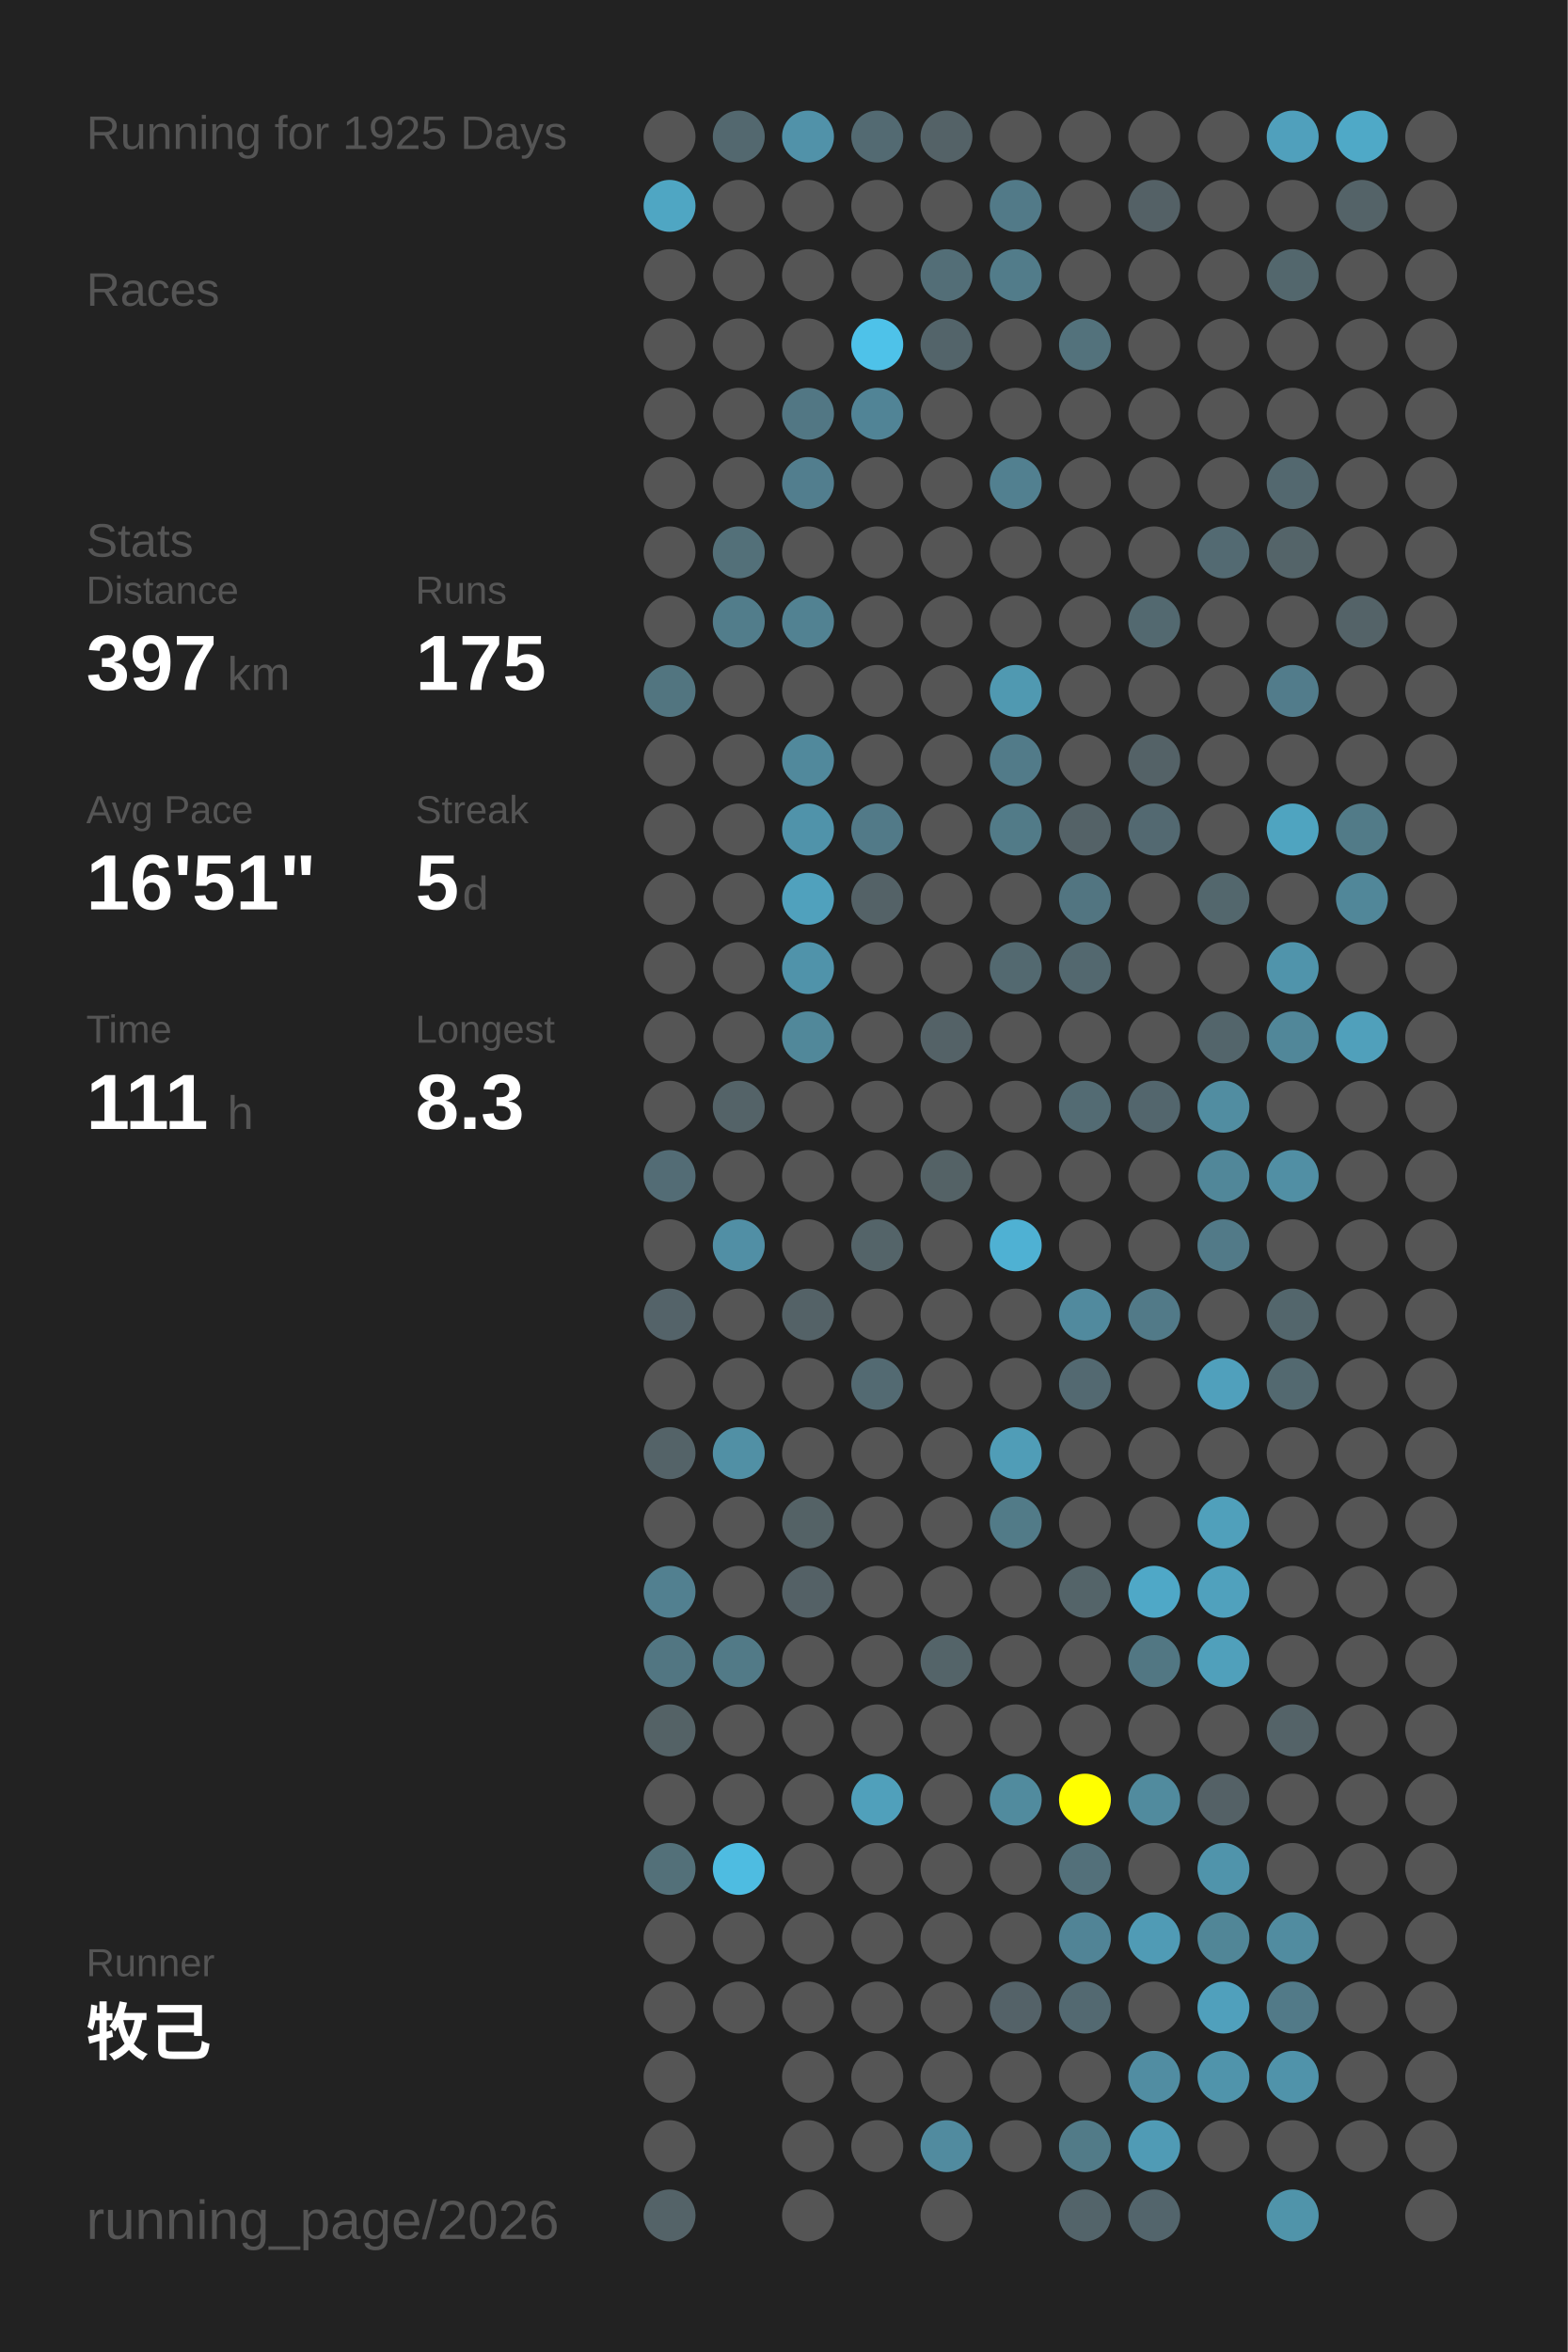
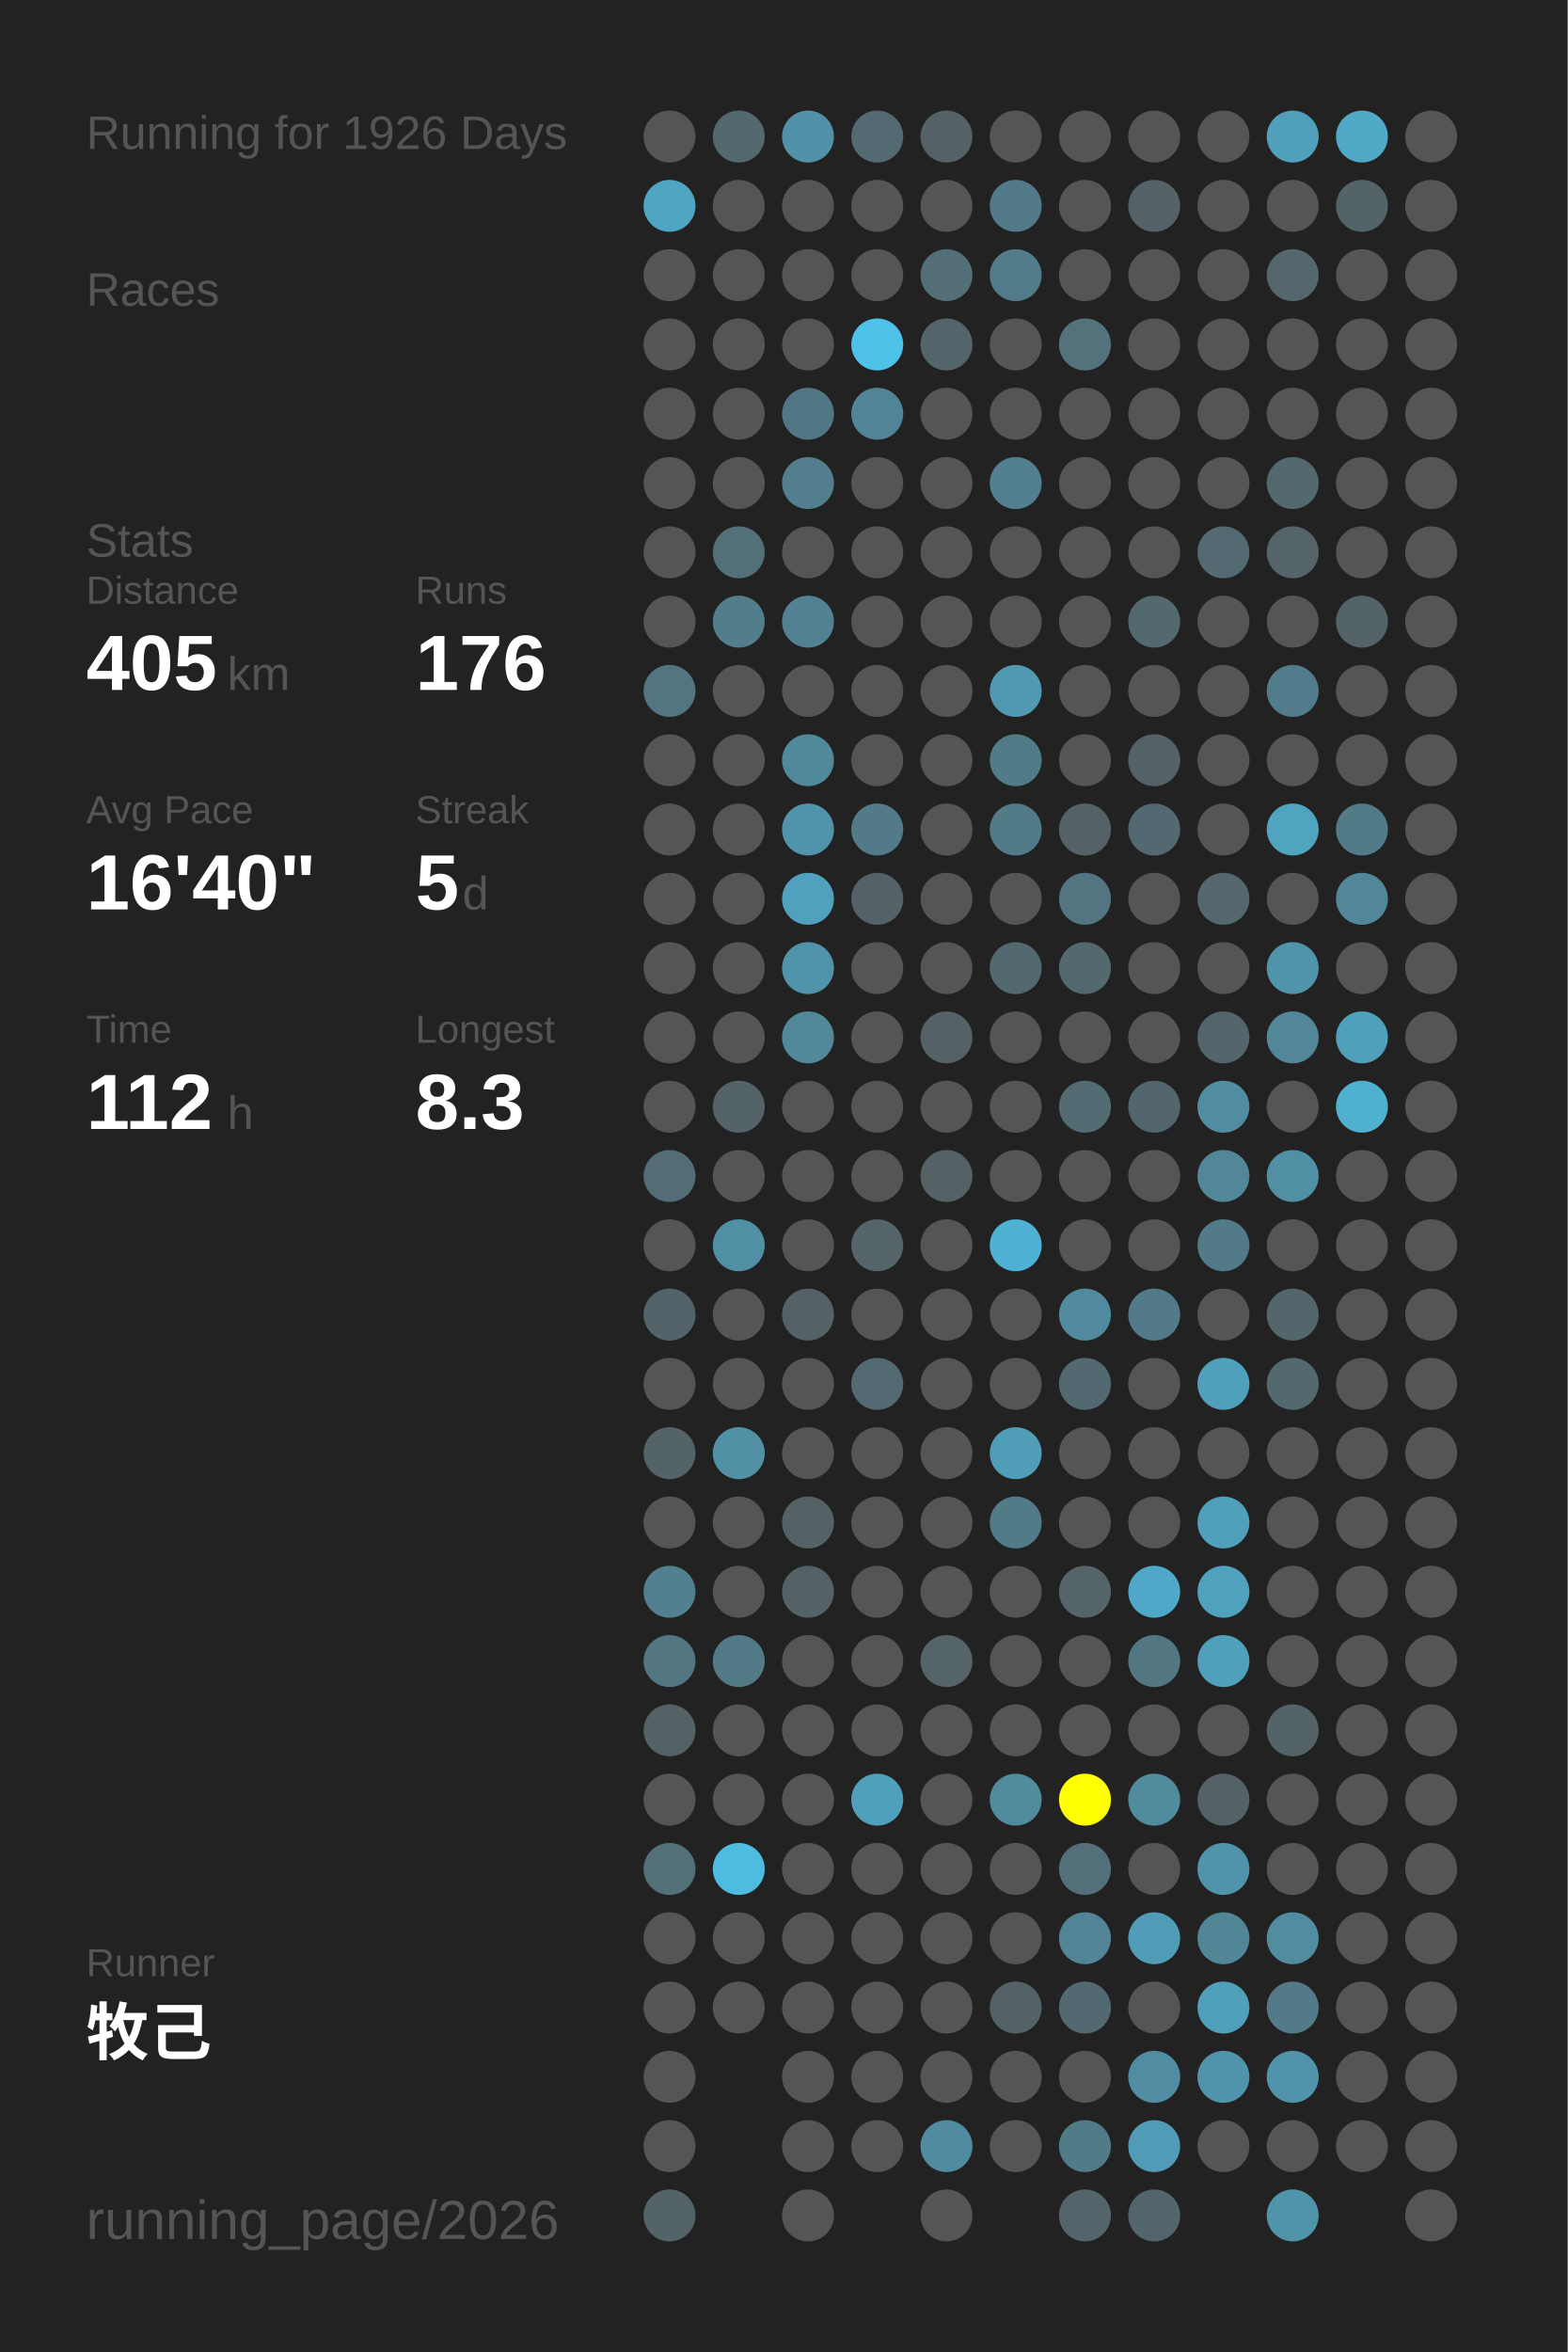
<svg xmlns="http://www.w3.org/2000/svg" baseProfile="full" height="300mm" version="1.1" viewBox="0,0,200,300" width="200mm">
  <defs />
  <rect fill="#222222" height="300" width="200" x="0" y="0" />
-   <text fill="#555555" style="font-size:6px; font-family:Arial;" x="11" y="19">Running for 1925 Days</text>
+   <text fill="#555555" style="font-size:6px; font-family:Arial;" x="11" y="19">Running for 1926 Days</text>
  <text fill="#555555" style="font-size:6px; font-family:Arial;" x="11" y="39">Races</text>
  <text fill="#555555" style="font-size:6px; font-family:Arial;" x="11" y="71">Stats</text>
  <text fill="#555555" style="font-size:5px; font-family:Arial;" x="11" y="77">Distance</text>
-   <text fill="#FFFFFF" style="font-size:10px; font-family:Arial; font-weight:bold;" x="11" y="88">397</text>
+   <text fill="#FFFFFF" style="font-size:10px; font-family:Arial; font-weight:bold;" x="11" y="88">405</text>
  <text fill="#555555" style="font-size:6px; font-family:Arial;" x="29" y="88">km</text>
  <text fill="#555555" style="font-size:5px; font-family:Arial;" x="53" y="77">Runs</text>
-   <text fill="#FFFFFF" style="font-size:10px; font-family:Arial; font-weight:bold;" x="53" y="88">175</text>
+   <text fill="#FFFFFF" style="font-size:10px; font-family:Arial; font-weight:bold;" x="53" y="88">176</text>
  <text fill="#555555" style="font-size:5px; font-family:Arial;" x="11" y="105">Avg Pace</text>
-   <text fill="#FFFFFF" style="font-size:10px; font-family:Arial; font-weight:bold;" x="11" y="116">16'51"</text>
+   <text fill="#FFFFFF" style="font-size:10px; font-family:Arial; font-weight:bold;" x="11" y="116">16'40"</text>
  <text fill="#555555" style="font-size:5px; font-family:Arial;" x="53" y="105">Streak</text>
  <text fill="#FFFFFF" style="font-size:10px; font-family:Arial; font-weight:bold;" x="53" y="116">5</text>
  <text fill="#555555" style="font-size:6px; font-family:Arial;" x="59" y="116">d</text>
  <text fill="#555555" style="font-size:5px; font-family:Arial;" x="11" y="133">Time</text>
-   <text fill="#FFFFFF" style="font-size:10px; font-family:Arial; font-weight:bold;" x="11" y="144">111</text>
+   <text fill="#FFFFFF" style="font-size:10px; font-family:Arial; font-weight:bold;" x="11" y="144">112</text>
  <text fill="#555555" style="font-size:6px; font-family:Arial;" x="29" y="144">h</text>
  <text fill="#555555" style="font-size:5px; font-family:Arial;" x="53" y="133">Longest</text>
  <text fill="#FFFFFF" style="font-size:10px; font-family:Arial; font-weight:bold;" x="53" y="144">8.3</text>
  <text fill="#555555" style="font-size:5px; font-family:Arial;" x="11" y="252.065">Runner</text>
  <text fill="#FFFFFF" style="font-size:8px; font-family:Arial; font-weight:bold;" x="11" y="262.065">牧己</text>
  <text fill="#555555" style="font-size:7px; font-family:Arial;" x="11" y="285.581">running_page/2026</text>
  <circle cx="85.417" cy="17.419" fill="#555555" r="3.312" />
  <circle cx="85.417" cy="26.258" fill="#4fa6c3" r="3.312" />
  <circle cx="85.417" cy="35.097" fill="#555555" r="3.312" />
  <circle cx="85.417" cy="43.935" fill="#555555" r="3.312" />
  <circle cx="85.417" cy="52.774" fill="#555555" r="3.312" />
  <circle cx="85.417" cy="61.613" fill="#555555" r="3.312" />
  <circle cx="85.417" cy="70.452" fill="#555555" r="3.312" />
  <circle cx="85.417" cy="79.29" fill="#555555" r="3.312" />
  <circle cx="85.417" cy="88.129" fill="#527580" r="3.312" />
  <circle cx="85.417" cy="96.968" fill="#555555" r="3.312" />
  <circle cx="85.417" cy="105.806" fill="#555555" r="3.312" />
  <circle cx="85.417" cy="114.645" fill="#555555" r="3.312" />
  <circle cx="85.417" cy="123.484" fill="#555555" r="3.312" />
  <circle cx="85.417" cy="132.323" fill="#555555" r="3.312" />
  <circle cx="85.417" cy="141.161" fill="#555555" r="3.312" />
  <circle cx="85.417" cy="150" fill="#536c75" r="3.312" />
  <circle cx="85.417" cy="158.839" fill="#555555" r="3.312" />
  <circle cx="85.417" cy="167.677" fill="#546369" r="3.312" />
  <circle cx="85.417" cy="176.516" fill="#555555" r="3.312" />
  <circle cx="85.417" cy="185.355" fill="#546368" r="3.312" />
  <circle cx="85.417" cy="194.194" fill="#555555" r="3.312" />
  <circle cx="85.417" cy="203.032" fill="#528090" r="3.312" />
  <circle cx="85.417" cy="211.871" fill="#527682" r="3.312" />
  <circle cx="85.417" cy="220.71" fill="#546266" r="3.312" />
  <circle cx="85.417" cy="229.548" fill="#555555" r="3.312" />
  <circle cx="85.417" cy="238.387" fill="#537079" r="3.312" />
  <circle cx="85.417" cy="247.226" fill="#555555" r="3.312" />
  <circle cx="85.417" cy="256.065" fill="#555555" r="3.312" />
  <circle cx="85.417" cy="264.903" fill="#555555" r="3.312" />
  <circle cx="85.417" cy="273.742" fill="#555555" r="3.312" />
  <circle cx="85.417" cy="282.581" fill="#546368" r="3.312" />
  <circle cx="94.25" cy="17.419" fill="#53686f" r="3.312" />
  <circle cx="94.25" cy="26.258" fill="#555555" r="3.312" />
  <circle cx="94.25" cy="35.097" fill="#555555" r="3.312" />
  <circle cx="94.25" cy="43.935" fill="#555555" r="3.312" />
  <circle cx="94.25" cy="52.774" fill="#555555" r="3.312" />
  <circle cx="94.25" cy="61.613" fill="#555555" r="3.312" />
  <circle cx="94.25" cy="70.452" fill="#537079" r="3.312" />
  <circle cx="94.25" cy="79.29" fill="#527d8b" r="3.312" />
  <circle cx="94.25" cy="88.129" fill="#555555" r="3.312" />
  <circle cx="94.25" cy="96.968" fill="#555555" r="3.312" />
  <circle cx="94.25" cy="105.806" fill="#555555" r="3.312" />
  <circle cx="94.25" cy="114.645" fill="#555555" r="3.312" />
  <circle cx="94.25" cy="123.484" fill="#555555" r="3.312" />
  <circle cx="94.25" cy="132.323" fill="#555555" r="3.312" />
  <circle cx="94.25" cy="141.161" fill="#546368" r="3.312" />
  <circle cx="94.25" cy="150" fill="#555555" r="3.312" />
  <circle cx="94.25" cy="158.839" fill="#518fa5" r="3.312" />
  <circle cx="94.25" cy="167.677" fill="#555555" r="3.312" />
  <circle cx="94.25" cy="176.516" fill="#555555" r="3.312" />
  <circle cx="94.25" cy="185.355" fill="#5190a5" r="3.312" />
  <circle cx="94.25" cy="194.194" fill="#555555" r="3.312" />
  <circle cx="94.25" cy="203.032" fill="#555555" r="3.312" />
  <circle cx="94.25" cy="211.871" fill="#527a87" r="3.312" />
  <circle cx="94.25" cy="220.71" fill="#555555" r="3.312" />
  <circle cx="94.25" cy="229.548" fill="#555555" r="3.312" />
  <circle cx="94.25" cy="238.387" fill="#4ebce1" r="3.312" />
  <circle cx="94.25" cy="247.226" fill="#555555" r="3.312" />
  <circle cx="94.25" cy="256.065" fill="#555555" r="3.312" />
  <circle cx="103.083" cy="17.419" fill="#5192a9" r="3.312" />
  <circle cx="103.083" cy="26.258" fill="#555555" r="3.312" />
  <circle cx="103.083" cy="35.097" fill="#555555" r="3.312" />
  <circle cx="103.083" cy="43.935" fill="#555555" r="3.312" />
  <circle cx="103.083" cy="52.774" fill="#527784" r="3.312" />
  <circle cx="103.083" cy="61.613" fill="#527e8e" r="3.312" />
  <circle cx="103.083" cy="70.452" fill="#555555" r="3.312" />
  <circle cx="103.083" cy="79.29" fill="#528292" r="3.312" />
  <circle cx="103.083" cy="88.129" fill="#555555" r="3.312" />
  <circle cx="103.083" cy="96.968" fill="#51899c" r="3.312" />
  <circle cx="103.083" cy="105.806" fill="#5093aa" r="3.312" />
  <circle cx="103.083" cy="114.645" fill="#50a1bd" r="3.312" />
  <circle cx="103.083" cy="123.484" fill="#5093aa" r="3.312" />
  <circle cx="103.083" cy="132.323" fill="#51889a" r="3.312" />
  <circle cx="103.083" cy="141.161" fill="#555555" r="3.312" />
  <circle cx="103.083" cy="150" fill="#555555" r="3.312" />
  <circle cx="103.083" cy="158.839" fill="#555555" r="3.312" />
  <circle cx="103.083" cy="167.677" fill="#546267" r="3.312" />
  <circle cx="103.083" cy="176.516" fill="#555555" r="3.312" />
  <circle cx="103.083" cy="185.355" fill="#555555" r="3.312" />
  <circle cx="103.083" cy="194.194" fill="#546266" r="3.312" />
  <circle cx="103.083" cy="203.032" fill="#546166" r="3.312" />
  <circle cx="103.083" cy="211.871" fill="#555555" r="3.312" />
  <circle cx="103.083" cy="220.71" fill="#555555" r="3.312" />
  <circle cx="103.083" cy="229.548" fill="#555555" r="3.312" />
  <circle cx="103.083" cy="238.387" fill="#555555" r="3.312" />
  <circle cx="103.083" cy="247.226" fill="#555555" r="3.312" />
  <circle cx="103.083" cy="256.065" fill="#555555" r="3.312" />
  <circle cx="103.083" cy="264.903" fill="#555555" r="3.312" />
  <circle cx="103.083" cy="273.742" fill="#555555" r="3.312" />
  <circle cx="103.083" cy="282.581" fill="#555555" r="3.312" />
  <circle cx="111.917" cy="17.419" fill="#536a72" r="3.312" />
  <circle cx="111.917" cy="26.258" fill="#555555" r="3.312" />
  <circle cx="111.917" cy="35.097" fill="#555555" r="3.312" />
  <circle cx="111.917" cy="43.935" fill="#4ec2e9" r="3.312" />
  <circle cx="111.917" cy="52.774" fill="#518496" r="3.312" />
  <circle cx="111.917" cy="61.613" fill="#555555" r="3.312" />
  <circle cx="111.917" cy="70.452" fill="#555555" r="3.312" />
  <circle cx="111.917" cy="79.29" fill="#555555" r="3.312" />
  <circle cx="111.917" cy="88.129" fill="#555555" r="3.312" />
  <circle cx="111.917" cy="96.968" fill="#555555" r="3.312" />
  <circle cx="111.917" cy="105.806" fill="#527a88" r="3.312" />
  <circle cx="111.917" cy="114.645" fill="#546267" r="3.312" />
  <circle cx="111.917" cy="123.484" fill="#555555" r="3.312" />
  <circle cx="111.917" cy="132.323" fill="#555555" r="3.312" />
  <circle cx="111.917" cy="141.161" fill="#555555" r="3.312" />
  <circle cx="111.917" cy="150" fill="#555555" r="3.312" />
  <circle cx="111.917" cy="158.839" fill="#546469" r="3.312" />
  <circle cx="111.917" cy="167.677" fill="#555555" r="3.312" />
  <circle cx="111.917" cy="176.516" fill="#536a72" r="3.312" />
  <circle cx="111.917" cy="185.355" fill="#555555" r="3.312" />
  <circle cx="111.917" cy="194.194" fill="#555555" r="3.312" />
  <circle cx="111.917" cy="203.032" fill="#555555" r="3.312" />
  <circle cx="111.917" cy="211.871" fill="#555555" r="3.312" />
  <circle cx="111.917" cy="220.71" fill="#555555" r="3.312" />
  <circle cx="111.917" cy="229.548" fill="#50a0bb" r="3.312" />
  <circle cx="111.917" cy="238.387" fill="#555555" r="3.312" />
  <circle cx="111.917" cy="247.226" fill="#555555" r="3.312" />
  <circle cx="111.917" cy="256.065" fill="#555555" r="3.312" />
  <circle cx="111.917" cy="264.903" fill="#555555" r="3.312" />
  <circle cx="111.917" cy="273.742" fill="#555555" r="3.312" />
  <circle cx="120.75" cy="17.419" fill="#546267" r="3.312" />
  <circle cx="120.75" cy="26.258" fill="#555555" r="3.312" />
  <circle cx="120.75" cy="35.097" fill="#536e77" r="3.312" />
  <circle cx="120.75" cy="43.935" fill="#53646a" r="3.312" />
  <circle cx="120.75" cy="52.774" fill="#555555" r="3.312" />
  <circle cx="120.75" cy="61.613" fill="#555555" r="3.312" />
  <circle cx="120.75" cy="70.452" fill="#555555" r="3.312" />
  <circle cx="120.75" cy="79.29" fill="#555555" r="3.312" />
  <circle cx="120.75" cy="88.129" fill="#555555" r="3.312" />
  <circle cx="120.75" cy="96.968" fill="#555555" r="3.312" />
  <circle cx="120.75" cy="105.806" fill="#555555" r="3.312" />
  <circle cx="120.75" cy="114.645" fill="#555555" r="3.312" />
  <circle cx="120.75" cy="123.484" fill="#555555" r="3.312" />
  <circle cx="120.75" cy="132.323" fill="#546267" r="3.312" />
  <circle cx="120.75" cy="141.161" fill="#555555" r="3.312" />
  <circle cx="120.75" cy="150" fill="#546266" r="3.312" />
  <circle cx="120.75" cy="158.839" fill="#555555" r="3.312" />
  <circle cx="120.75" cy="167.677" fill="#555555" r="3.312" />
  <circle cx="120.75" cy="176.516" fill="#555555" r="3.312" />
  <circle cx="120.75" cy="185.355" fill="#555555" r="3.312" />
  <circle cx="120.75" cy="194.194" fill="#555555" r="3.312" />
  <circle cx="120.75" cy="203.032" fill="#555555" r="3.312" />
  <circle cx="120.75" cy="211.871" fill="#546469" r="3.312" />
  <circle cx="120.75" cy="220.71" fill="#555555" r="3.312" />
  <circle cx="120.75" cy="229.548" fill="#555555" r="3.312" />
  <circle cx="120.75" cy="238.387" fill="#555555" r="3.312" />
  <circle cx="120.75" cy="247.226" fill="#555555" r="3.312" />
  <circle cx="120.75" cy="256.065" fill="#555555" r="3.312" />
  <circle cx="120.75" cy="264.903" fill="#555555" r="3.312" />
  <circle cx="120.75" cy="273.742" fill="#518b9f" r="3.312" />
  <circle cx="120.75" cy="282.581" fill="#555555" r="3.312" />
  <circle cx="129.583" cy="17.419" fill="#555555" r="3.312" />
  <circle cx="129.583" cy="26.258" fill="#527a88" r="3.312" />
  <circle cx="129.583" cy="35.097" fill="#527c8a" r="3.312" />
  <circle cx="129.583" cy="43.935" fill="#555555" r="3.312" />
  <circle cx="129.583" cy="52.774" fill="#555555" r="3.312" />
  <circle cx="129.583" cy="61.613" fill="#528090" r="3.312" />
  <circle cx="129.583" cy="70.452" fill="#555555" r="3.312" />
  <circle cx="129.583" cy="79.29" fill="#555555" r="3.312" />
  <circle cx="129.583" cy="88.129" fill="#5099b1" r="3.312" />
  <circle cx="129.583" cy="96.968" fill="#527b89" r="3.312" />
  <circle cx="129.583" cy="105.806" fill="#527b88" r="3.312" />
  <circle cx="129.583" cy="114.645" fill="#555555" r="3.312" />
  <circle cx="129.583" cy="123.484" fill="#536970" r="3.312" />
  <circle cx="129.583" cy="132.323" fill="#555555" r="3.312" />
  <circle cx="129.583" cy="141.161" fill="#555555" r="3.312" />
  <circle cx="129.583" cy="150" fill="#555555" r="3.312" />
  <circle cx="129.583" cy="158.839" fill="#4fb1d3" r="3.312" />
  <circle cx="129.583" cy="167.677" fill="#555555" r="3.312" />
  <circle cx="129.583" cy="176.516" fill="#555555" r="3.312" />
  <circle cx="129.583" cy="185.355" fill="#509db7" r="3.312" />
  <circle cx="129.583" cy="194.194" fill="#527b88" r="3.312" />
  <circle cx="129.583" cy="203.032" fill="#555555" r="3.312" />
  <circle cx="129.583" cy="211.871" fill="#555555" r="3.312" />
  <circle cx="129.583" cy="220.71" fill="#555555" r="3.312" />
  <circle cx="129.583" cy="229.548" fill="#518b9e" r="3.312" />
  <circle cx="129.583" cy="238.387" fill="#555555" r="3.312" />
  <circle cx="129.583" cy="247.226" fill="#555555" r="3.312" />
  <circle cx="129.583" cy="256.065" fill="#546268" r="3.312" />
  <circle cx="129.583" cy="264.903" fill="#555555" r="3.312" />
  <circle cx="129.583" cy="273.742" fill="#555555" r="3.312" />
  <circle cx="138.417" cy="17.419" fill="#555555" r="3.312" />
  <circle cx="138.417" cy="26.258" fill="#555555" r="3.312" />
  <circle cx="138.417" cy="35.097" fill="#555555" r="3.312" />
  <circle cx="138.417" cy="43.935" fill="#53727c" r="3.312" />
  <circle cx="138.417" cy="52.774" fill="#555555" r="3.312" />
  <circle cx="138.417" cy="61.613" fill="#555555" r="3.312" />
  <circle cx="138.417" cy="70.452" fill="#555555" r="3.312" />
  <circle cx="138.417" cy="79.29" fill="#555555" r="3.312" />
  <circle cx="138.417" cy="88.129" fill="#555555" r="3.312" />
  <circle cx="138.417" cy="96.968" fill="#555555" r="3.312" />
  <circle cx="138.417" cy="105.806" fill="#546267" r="3.312" />
  <circle cx="138.417" cy="114.645" fill="#527581" r="3.312" />
  <circle cx="138.417" cy="123.484" fill="#53686f" r="3.312" />
  <circle cx="138.417" cy="132.323" fill="#555555" r="3.312" />
  <circle cx="138.417" cy="141.161" fill="#536b73" r="3.312" />
  <circle cx="138.417" cy="150" fill="#555555" r="3.312" />
  <circle cx="138.417" cy="158.839" fill="#555555" r="3.312" />
  <circle cx="138.417" cy="167.677" fill="#518a9e" r="3.312" />
  <circle cx="138.417" cy="176.516" fill="#536971" r="3.312" />
  <circle cx="138.417" cy="185.355" fill="#555555" r="3.312" />
  <circle cx="138.417" cy="194.194" fill="#555555" r="3.312" />
  <circle cx="138.417" cy="203.032" fill="#546469" r="3.312" />
  <circle cx="138.417" cy="211.871" fill="#555555" r="3.312" />
  <circle cx="138.417" cy="220.71" fill="#555555" r="3.312" />
  <circle cx="138.417" cy="229.548" fill="#FFFF00" r="3.312" />
  <circle cx="138.417" cy="238.387" fill="#53707a" r="3.312" />
  <circle cx="138.417" cy="247.226" fill="#518496" r="3.312" />
  <circle cx="138.417" cy="256.065" fill="#536971" r="3.312" />
  <circle cx="138.417" cy="264.903" fill="#555555" r="3.312" />
  <circle cx="138.417" cy="273.742" fill="#527b88" r="3.312" />
  <circle cx="138.417" cy="282.581" fill="#53646a" r="3.312" />
  <circle cx="147.25" cy="17.419" fill="#555555" r="3.312" />
  <circle cx="147.25" cy="26.258" fill="#546166" r="3.312" />
  <circle cx="147.25" cy="35.097" fill="#555555" r="3.312" />
  <circle cx="147.25" cy="43.935" fill="#555555" r="3.312" />
  <circle cx="147.25" cy="52.774" fill="#555555" r="3.312" />
  <circle cx="147.25" cy="61.613" fill="#555555" r="3.312" />
  <circle cx="147.25" cy="70.452" fill="#555555" r="3.312" />
  <circle cx="147.25" cy="79.29" fill="#536970" r="3.312" />
  <circle cx="147.25" cy="88.129" fill="#555555" r="3.312" />
  <circle cx="147.25" cy="96.968" fill="#546267" r="3.312" />
  <circle cx="147.25" cy="105.806" fill="#536971" r="3.312" />
  <circle cx="147.25" cy="114.645" fill="#555555" r="3.312" />
  <circle cx="147.25" cy="123.484" fill="#555555" r="3.312" />
  <circle cx="147.25" cy="132.323" fill="#555555" r="3.312" />
  <circle cx="147.25" cy="141.161" fill="#53666d" r="3.312" />
  <circle cx="147.25" cy="150" fill="#555555" r="3.312" />
  <circle cx="147.25" cy="158.839" fill="#555555" r="3.312" />
  <circle cx="147.25" cy="167.677" fill="#527a88" r="3.312" />
  <circle cx="147.25" cy="176.516" fill="#555555" r="3.312" />
  <circle cx="147.25" cy="185.355" fill="#555555" r="3.312" />
  <circle cx="147.25" cy="194.194" fill="#555555" r="3.312" />
  <circle cx="147.25" cy="203.032" fill="#4fa8c7" r="3.312" />
  <circle cx="147.25" cy="211.871" fill="#527783" r="3.312" />
  <circle cx="147.25" cy="220.71" fill="#555555" r="3.312" />
  <circle cx="147.25" cy="229.548" fill="#518b9e" r="3.312" />
  <circle cx="147.25" cy="238.387" fill="#555555" r="3.312" />
  <circle cx="147.25" cy="247.226" fill="#509bb5" r="3.312" />
  <circle cx="147.25" cy="256.065" fill="#555555" r="3.312" />
  <circle cx="147.25" cy="264.903" fill="#518da2" r="3.312" />
  <circle cx="147.25" cy="273.742" fill="#509bb5" r="3.312" />
  <circle cx="147.25" cy="282.581" fill="#53656c" r="3.312" />
  <circle cx="156.083" cy="17.419" fill="#555555" r="3.312" />
  <circle cx="156.083" cy="26.258" fill="#555555" r="3.312" />
  <circle cx="156.083" cy="35.097" fill="#555555" r="3.312" />
  <circle cx="156.083" cy="43.935" fill="#555555" r="3.312" />
  <circle cx="156.083" cy="52.774" fill="#555555" r="3.312" />
  <circle cx="156.083" cy="61.613" fill="#555555" r="3.312" />
  <circle cx="156.083" cy="70.452" fill="#536a72" r="3.312" />
  <circle cx="156.083" cy="79.29" fill="#555555" r="3.312" />
  <circle cx="156.083" cy="88.129" fill="#555555" r="3.312" />
  <circle cx="156.083" cy="96.968" fill="#555555" r="3.312" />
  <circle cx="156.083" cy="105.806" fill="#555555" r="3.312" />
  <circle cx="156.083" cy="114.645" fill="#53676d" r="3.312" />
  <circle cx="156.083" cy="123.484" fill="#555555" r="3.312" />
  <circle cx="156.083" cy="132.323" fill="#53656b" r="3.312" />
  <circle cx="156.083" cy="141.161" fill="#518da1" r="3.312" />
  <circle cx="156.083" cy="150" fill="#518799" r="3.312" />
  <circle cx="156.083" cy="158.839" fill="#527a88" r="3.312" />
  <circle cx="156.083" cy="167.677" fill="#555555" r="3.312" />
  <circle cx="156.083" cy="176.516" fill="#50a0bc" r="3.312" />
  <circle cx="156.083" cy="185.355" fill="#555555" r="3.312" />
  <circle cx="156.083" cy="194.194" fill="#50a0bb" r="3.312" />
  <circle cx="156.083" cy="203.032" fill="#50a1bd" r="3.312" />
  <circle cx="156.083" cy="211.871" fill="#50a0bb" r="3.312" />
  <circle cx="156.083" cy="220.71" fill="#555555" r="3.312" />
  <circle cx="156.083" cy="229.548" fill="#546166" r="3.312" />
  <circle cx="156.083" cy="238.387" fill="#5094ab" r="3.312" />
  <circle cx="156.083" cy="247.226" fill="#518697" r="3.312" />
  <circle cx="156.083" cy="256.065" fill="#50a0bc" r="3.312" />
  <circle cx="156.083" cy="264.903" fill="#5094ab" r="3.312" />
  <circle cx="156.083" cy="273.742" fill="#555555" r="3.312" />
  <circle cx="164.917" cy="17.419" fill="#50a0bc" r="3.312" />
  <circle cx="164.917" cy="26.258" fill="#555555" r="3.312" />
  <circle cx="164.917" cy="35.097" fill="#53676d" r="3.312" />
  <circle cx="164.917" cy="43.935" fill="#555555" r="3.312" />
  <circle cx="164.917" cy="52.774" fill="#555555" r="3.312" />
  <circle cx="164.917" cy="61.613" fill="#53686f" r="3.312" />
  <circle cx="164.917" cy="70.452" fill="#546469" r="3.312" />
  <circle cx="164.917" cy="79.29" fill="#555555" r="3.312" />
  <circle cx="164.917" cy="88.129" fill="#527c8b" r="3.312" />
  <circle cx="164.917" cy="96.968" fill="#555555" r="3.312" />
  <circle cx="164.917" cy="105.806" fill="#4fa4c0" r="3.312" />
  <circle cx="164.917" cy="114.645" fill="#555555" r="3.312" />
  <circle cx="164.917" cy="123.484" fill="#5094ab" r="3.312" />
  <circle cx="164.917" cy="132.323" fill="#518799" r="3.312" />
  <circle cx="164.917" cy="141.161" fill="#555555" r="3.312" />
  <circle cx="164.917" cy="150" fill="#518fa4" r="3.312" />
  <circle cx="164.917" cy="158.839" fill="#555555" r="3.312" />
  <circle cx="164.917" cy="167.677" fill="#53666c" r="3.312" />
  <circle cx="164.917" cy="176.516" fill="#536970" r="3.312" />
  <circle cx="164.917" cy="185.355" fill="#555555" r="3.312" />
  <circle cx="164.917" cy="194.194" fill="#555555" r="3.312" />
  <circle cx="164.917" cy="203.032" fill="#555555" r="3.312" />
  <circle cx="164.917" cy="211.871" fill="#555555" r="3.312" />
  <circle cx="164.917" cy="220.71" fill="#546368" r="3.312" />
  <circle cx="164.917" cy="229.548" fill="#555555" r="3.312" />
  <circle cx="164.917" cy="238.387" fill="#555555" r="3.312" />
  <circle cx="164.917" cy="247.226" fill="#518ca0" r="3.312" />
  <circle cx="164.917" cy="256.065" fill="#527a88" r="3.312" />
  <circle cx="164.917" cy="264.903" fill="#5093aa" r="3.312" />
  <circle cx="164.917" cy="273.742" fill="#555555" r="3.312" />
  <circle cx="164.917" cy="282.581" fill="#5094aa" r="3.312" />
  <circle cx="173.75" cy="17.419" fill="#4fa9c7" r="3.312" />
  <circle cx="173.75" cy="26.258" fill="#546368" r="3.312" />
  <circle cx="173.75" cy="35.097" fill="#555555" r="3.312" />
  <circle cx="173.75" cy="43.935" fill="#555555" r="3.312" />
  <circle cx="173.75" cy="52.774" fill="#555555" r="3.312" />
  <circle cx="173.75" cy="61.613" fill="#555555" r="3.312" />
  <circle cx="173.75" cy="70.452" fill="#555555" r="3.312" />
  <circle cx="173.75" cy="79.29" fill="#546368" r="3.312" />
  <circle cx="173.75" cy="88.129" fill="#555555" r="3.312" />
  <circle cx="173.75" cy="96.968" fill="#555555" r="3.312" />
  <circle cx="173.75" cy="105.806" fill="#527b88" r="3.312" />
  <circle cx="173.75" cy="114.645" fill="#518799" r="3.312" />
  <circle cx="173.75" cy="123.484" fill="#555555" r="3.312" />
  <circle cx="173.75" cy="132.323" fill="#50a0bb" r="3.312" />
-   <circle cx="173.75" cy="141.161" fill="#555555" r="3.312" />
+   <circle cx="173.75" cy="141.161" fill="#4fb0d0" r="3.312" />
  <circle cx="173.75" cy="150" fill="#555555" r="3.312" />
  <circle cx="173.75" cy="158.839" fill="#555555" r="3.312" />
  <circle cx="173.75" cy="167.677" fill="#555555" r="3.312" />
  <circle cx="173.75" cy="176.516" fill="#555555" r="3.312" />
  <circle cx="173.75" cy="185.355" fill="#555555" r="3.312" />
  <circle cx="173.75" cy="194.194" fill="#555555" r="3.312" />
  <circle cx="173.75" cy="203.032" fill="#555555" r="3.312" />
  <circle cx="173.75" cy="211.871" fill="#555555" r="3.312" />
  <circle cx="173.75" cy="220.71" fill="#555555" r="3.312" />
  <circle cx="173.75" cy="229.548" fill="#555555" r="3.312" />
  <circle cx="173.75" cy="238.387" fill="#555555" r="3.312" />
  <circle cx="173.75" cy="247.226" fill="#555555" r="3.312" />
  <circle cx="173.75" cy="256.065" fill="#555555" r="3.312" />
  <circle cx="173.75" cy="264.903" fill="#555555" r="3.312" />
  <circle cx="173.75" cy="273.742" fill="#555555" r="3.312" />
  <circle cx="182.583" cy="17.419" fill="#555555" r="3.312" />
  <circle cx="182.583" cy="26.258" fill="#555555" r="3.312" />
  <circle cx="182.583" cy="35.097" fill="#555555" r="3.312" />
  <circle cx="182.583" cy="43.935" fill="#555555" r="3.312" />
  <circle cx="182.583" cy="52.774" fill="#555555" r="3.312" />
  <circle cx="182.583" cy="61.613" fill="#555555" r="3.312" />
  <circle cx="182.583" cy="70.452" fill="#555555" r="3.312" />
  <circle cx="182.583" cy="79.29" fill="#555555" r="3.312" />
  <circle cx="182.583" cy="88.129" fill="#555555" r="3.312" />
  <circle cx="182.583" cy="96.968" fill="#555555" r="3.312" />
  <circle cx="182.583" cy="105.806" fill="#555555" r="3.312" />
  <circle cx="182.583" cy="114.645" fill="#555555" r="3.312" />
  <circle cx="182.583" cy="123.484" fill="#555555" r="3.312" />
  <circle cx="182.583" cy="132.323" fill="#555555" r="3.312" />
  <circle cx="182.583" cy="141.161" fill="#555555" r="3.312" />
  <circle cx="182.583" cy="150" fill="#555555" r="3.312" />
  <circle cx="182.583" cy="158.839" fill="#555555" r="3.312" />
  <circle cx="182.583" cy="167.677" fill="#555555" r="3.312" />
  <circle cx="182.583" cy="176.516" fill="#555555" r="3.312" />
  <circle cx="182.583" cy="185.355" fill="#555555" r="3.312" />
  <circle cx="182.583" cy="194.194" fill="#555555" r="3.312" />
  <circle cx="182.583" cy="203.032" fill="#555555" r="3.312" />
  <circle cx="182.583" cy="211.871" fill="#555555" r="3.312" />
  <circle cx="182.583" cy="220.71" fill="#555555" r="3.312" />
  <circle cx="182.583" cy="229.548" fill="#555555" r="3.312" />
  <circle cx="182.583" cy="238.387" fill="#555555" r="3.312" />
  <circle cx="182.583" cy="247.226" fill="#555555" r="3.312" />
  <circle cx="182.583" cy="256.065" fill="#555555" r="3.312" />
  <circle cx="182.583" cy="264.903" fill="#555555" r="3.312" />
  <circle cx="182.583" cy="273.742" fill="#555555" r="3.312" />
  <circle cx="182.583" cy="282.581" fill="#555555" r="3.312" />
</svg>
